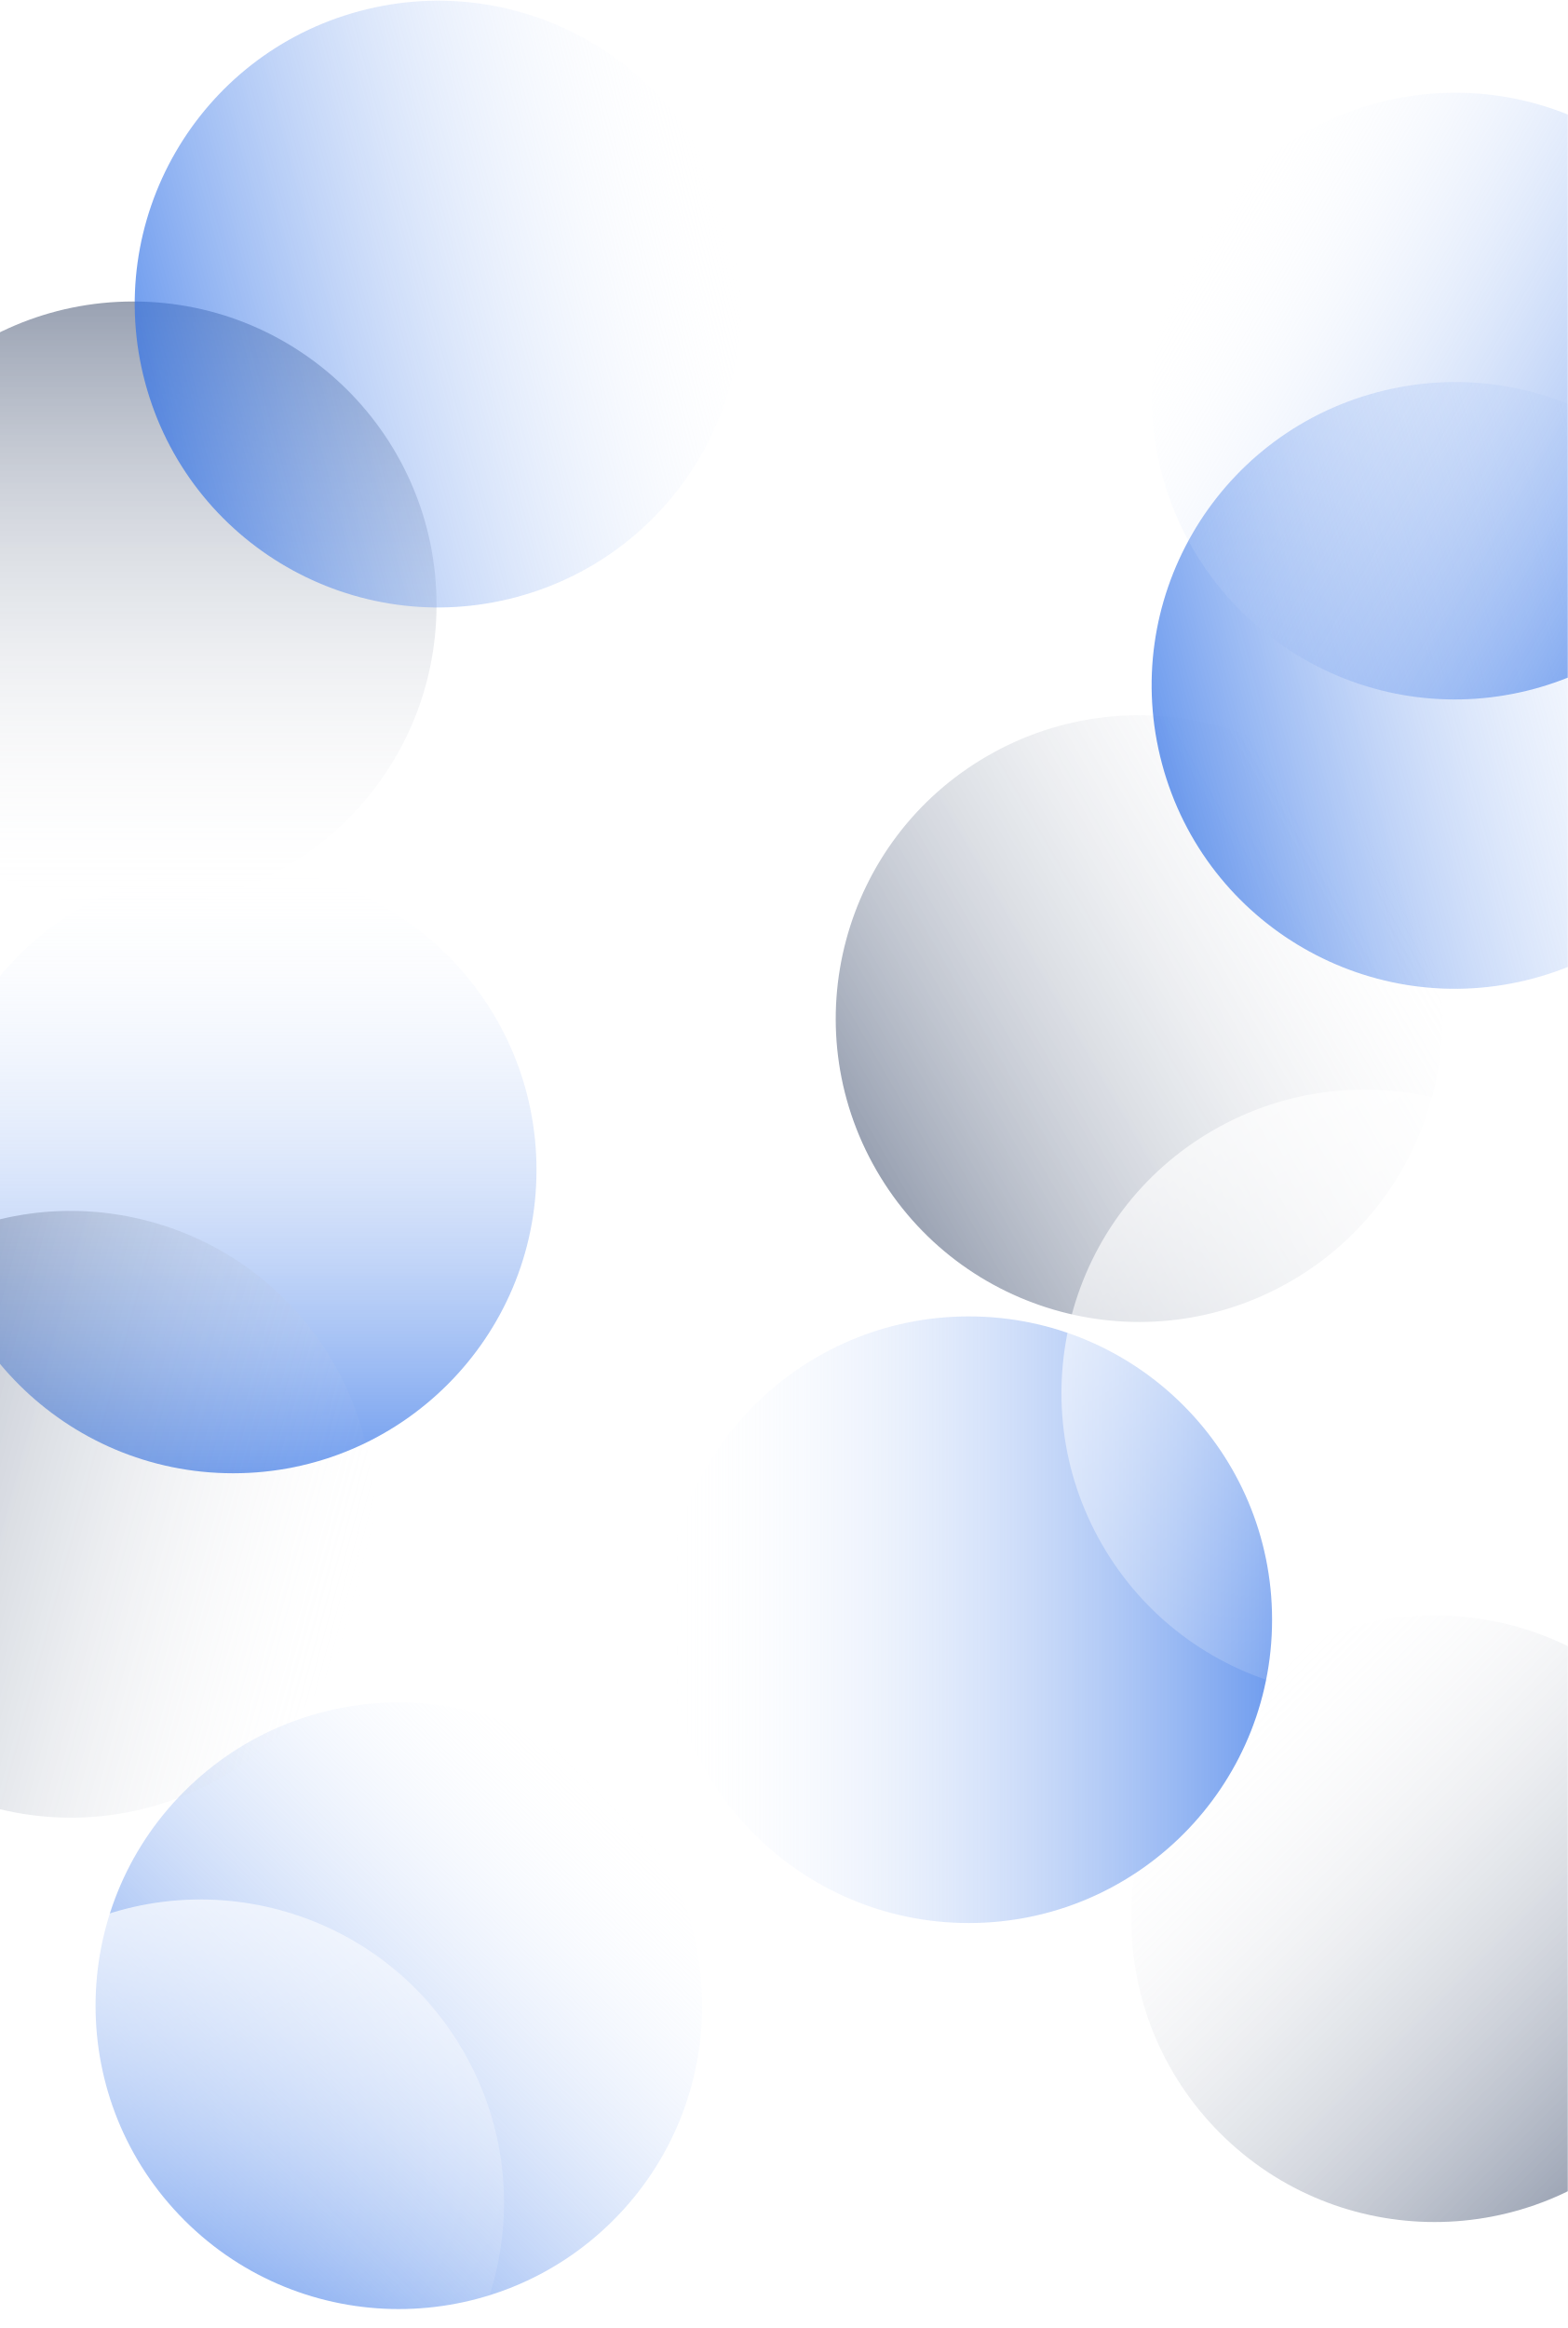
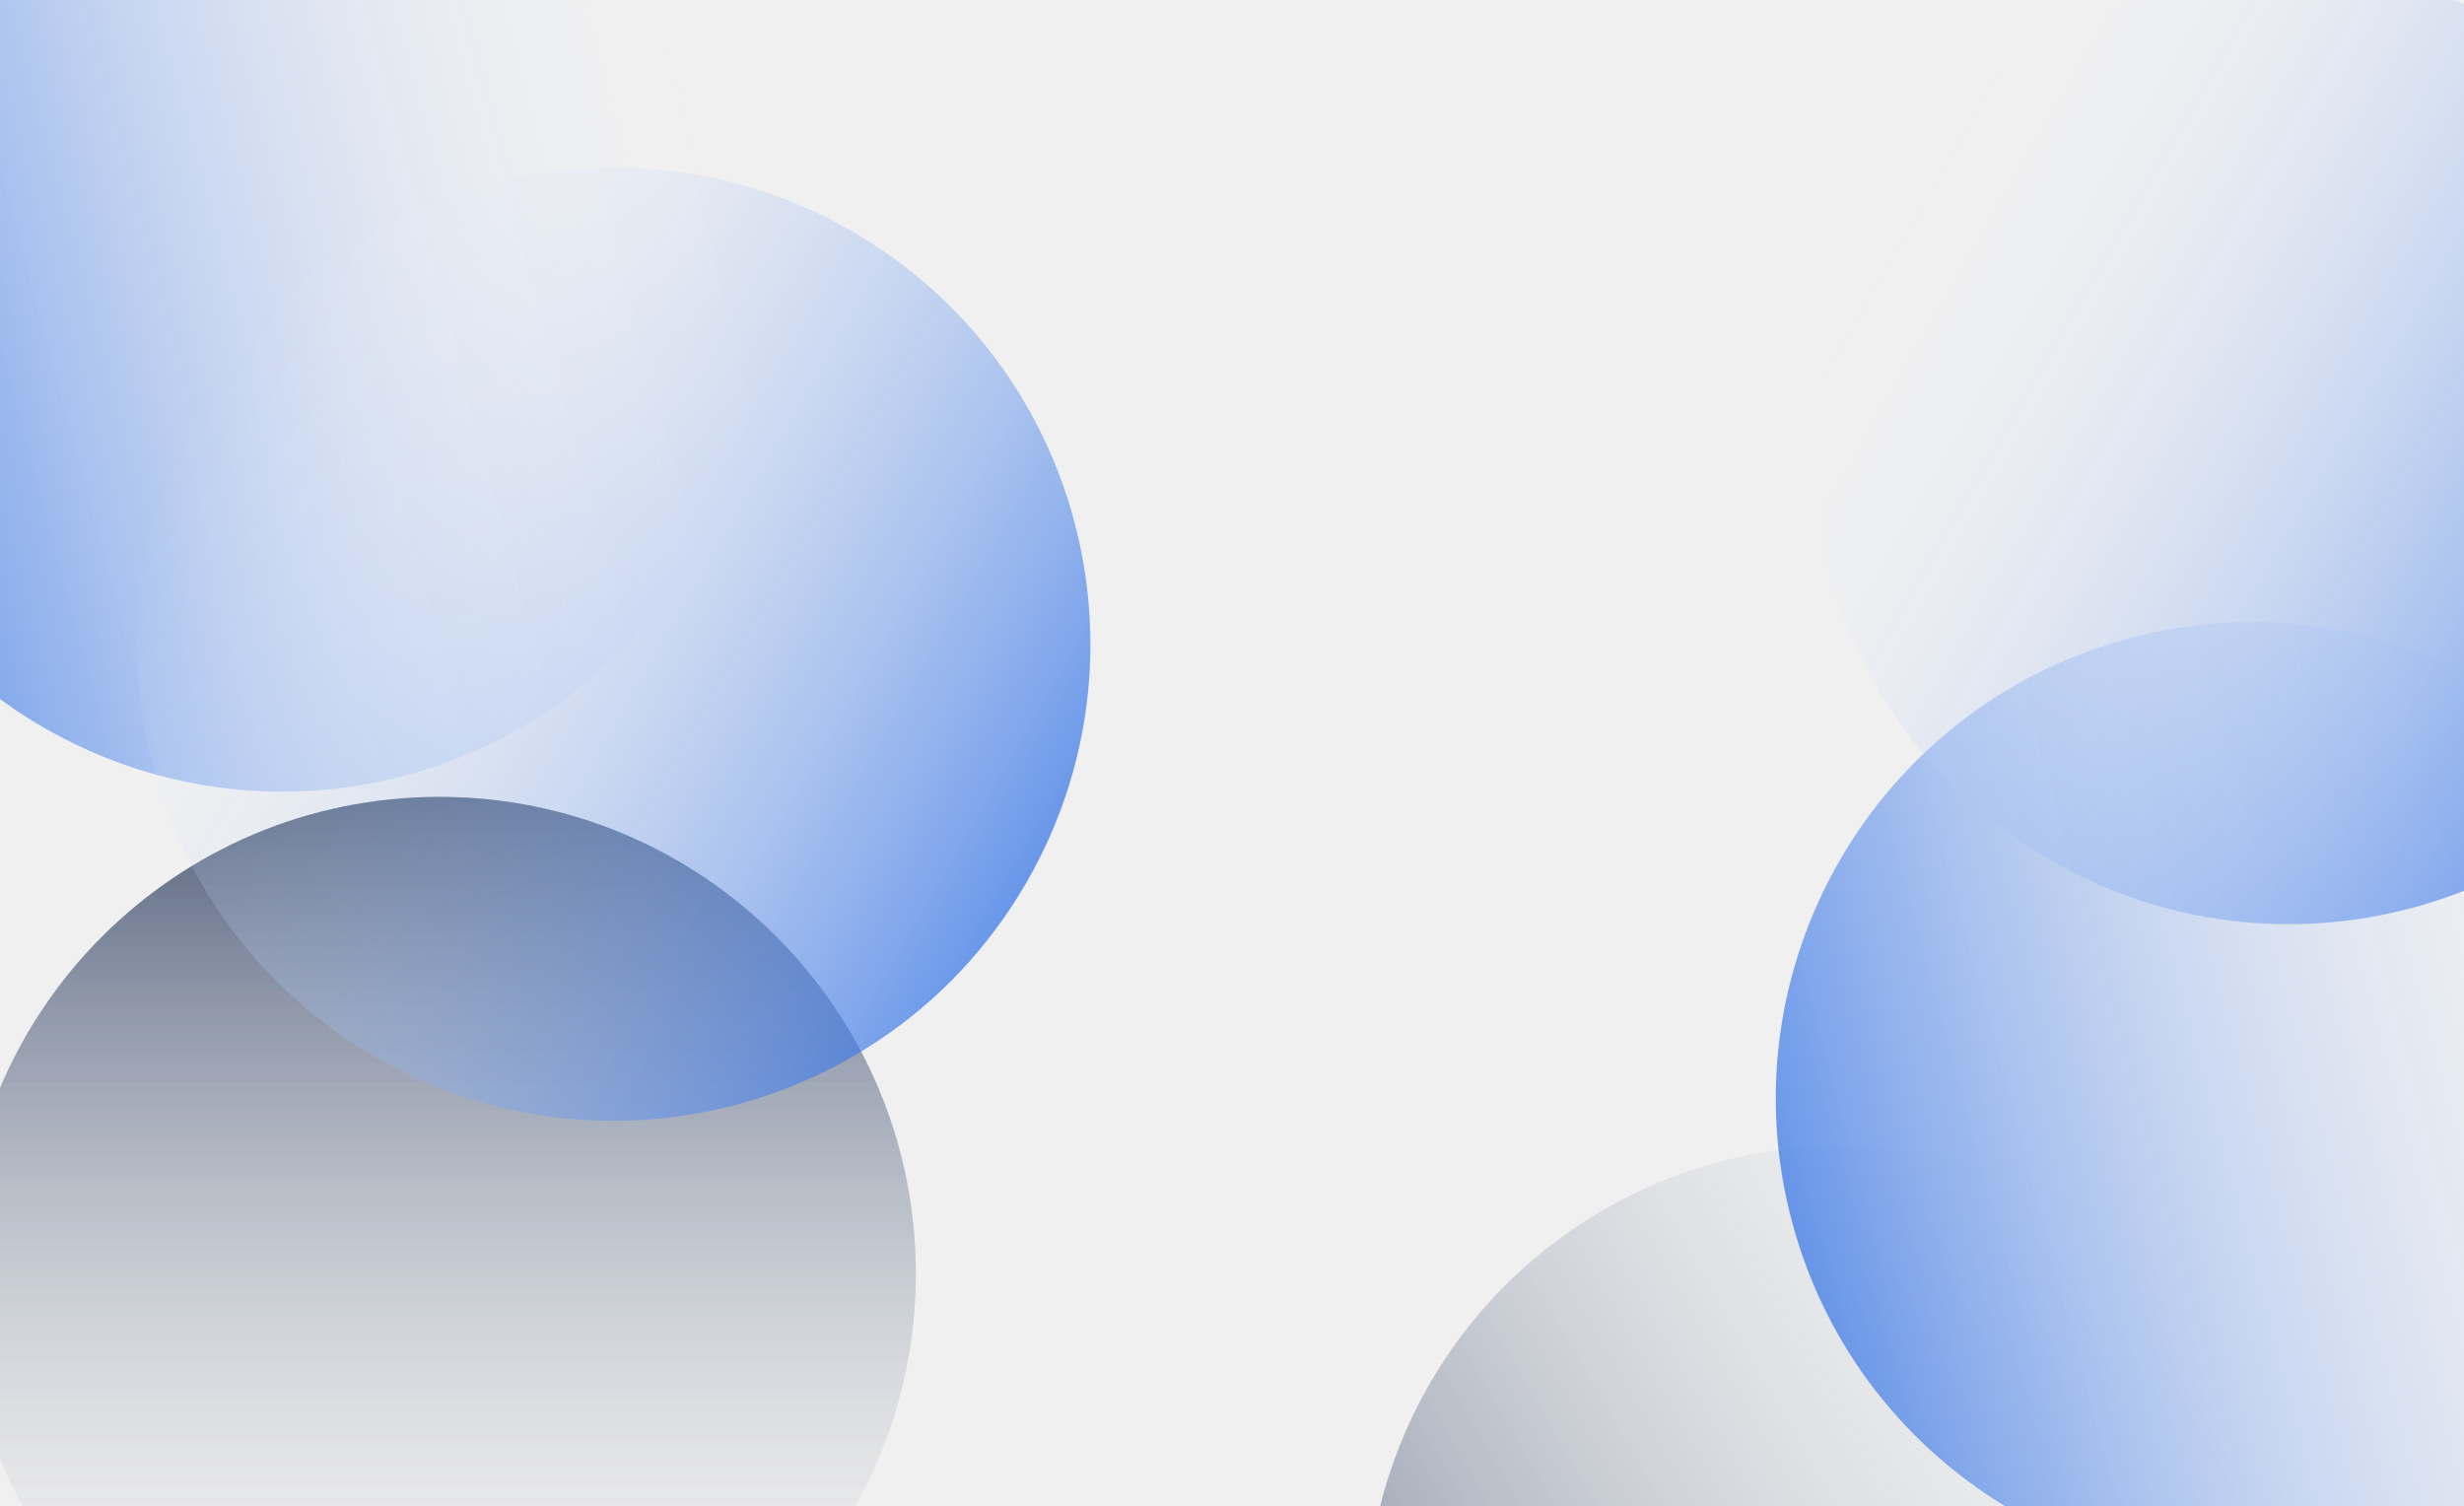
- <svg xmlns="http://www.w3.org/2000/svg" width="1512" height="2245" viewBox="0 0 1512 2245" fill="none">
-   <g clip-path="url(#clip0_429_8841)">
-     <rect width="1512" height="2245" fill="white" />
-     <rect width="1512" height="2245" fill="white" />
-     <circle cx="128.5" cy="583.237" r="292.5" fill="url(#paint0_linear_429_8841)" fill-opacity="0.4" />
-     <circle cx="422.5" cy="293.238" r="292.5" transform="rotate(-105 422.5 293.238)" fill="url(#paint1_linear_429_8841)" fill-opacity="0.7" />
-     <circle cx="1098.56" cy="982.3" r="292.5" transform="rotate(-120 1098.56 982.3)" fill="url(#paint2_linear_429_8841)" fill-opacity="0.4" />
-     <circle cx="1383.56" cy="1850.3" r="292.5" transform="rotate(135 1383.56 1850.3)" fill="url(#paint3_linear_429_8841)" fill-opacity="0.4" />
-     <circle cx="1403.24" cy="660.975" r="292.5" transform="rotate(-105 1403.24 660.975)" fill="url(#paint4_linear_429_8841)" fill-opacity="0.7" />
-     <circle cx="1403.24" cy="381.975" r="292.5" transform="rotate(120 1403.24 381.975)" fill="url(#paint5_linear_429_8841)" fill-opacity="0.7" />
-     <circle cx="934.334" cy="1561.97" r="292.5" transform="rotate(90 934.334 1561.97)" fill="url(#paint6_linear_429_8841)" fill-opacity="0.7" />
-     <circle cx="384.657" cy="1934.24" r="292.5" transform="rotate(-135 384.657 1934.24)" fill="url(#paint7_linear_429_8841)" fill-opacity="0.7" />
-     <circle cx="224.912" cy="1128.24" r="292.5" transform="rotate(180 224.912 1128.24)" fill="url(#paint8_linear_429_8841)" fill-opacity="0.7" />
-     <circle cx="68.238" cy="1460.3" r="292.5" transform="rotate(-75 68.2379 1460.3)" fill="url(#paint9_linear_429_8841)" fill-opacity="0.4" />
-     <circle cx="1316.24" cy="1343.3" r="292.5" transform="rotate(-30 1316.24 1343.3)" fill="url(#paint10_linear_429_8841)" fill-opacity="0.7" />
-     <circle cx="193.562" cy="2124.3" r="292.5" transform="rotate(-30 193.562 2124.3)" fill="url(#paint11_linear_429_8841)" fill-opacity="0.7" />
-   </g>
+ <svg xmlns="http://www.w3.org/2000/svg" width="1512" height="924" viewBox="0 0 1512 924" fill="none">
+   <circle cx="269.5" cy="781.5" r="292.5" fill="url(#paint0_linear_416_7694)" fill-opacity="0.4" />
+   <circle cx="269.5" cy="781.5" r="292.5" fill="url(#paint1_linear_416_7694)" fill-opacity="0.4" />
+   <circle cx="173.238" cy="193.238" r="292.5" transform="rotate(-105 173.238 193.238)" fill="url(#paint2_linear_416_7694)" fill-opacity="0.7" />
+   <circle cx="1130.56" cy="995.563" r="292.5" transform="rotate(-120 1130.56 995.563)" fill="url(#paint3_linear_416_7694)" fill-opacity="0.4" />
+   <circle cx="1382.24" cy="674.238" r="292.5" transform="rotate(-105 1382.24 674.238)" fill="url(#paint4_linear_416_7694)" fill-opacity="0.7" />
+   <circle cx="1404.56" cy="274.562" r="292.5" transform="rotate(120 1404.56 274.562)" fill="url(#paint5_linear_416_7694)" fill-opacity="0.7" />
+   <circle cx="376.563" cy="395.238" r="292.5" transform="rotate(120 376.563 395.238)" fill="url(#paint6_linear_416_7694)" fill-opacity="0.7" />
  <defs>
-     <linearGradient id="paint0_linear_429_8841" x1="128.5" y1="290.737" x2="128.5" y2="875.737" gradientUnits="userSpaceOnUse">
+     <linearGradient id="paint0_linear_416_7694" x1="269.5" y1="489" x2="269.5" y2="1074" gradientUnits="userSpaceOnUse">
      <stop stop-color="#00153F" />
      <stop offset="1" stop-color="white" stop-opacity="0" />
    </linearGradient>
-     <linearGradient id="paint1_linear_429_8841" x1="422.5" y1="0.738" x2="422.5" y2="585.738" gradientUnits="userSpaceOnUse">
+     <linearGradient id="paint1_linear_416_7694" x1="269.5" y1="489" x2="269.5" y2="1074" gradientUnits="userSpaceOnUse">
+       <stop stop-color="#00153F" />
+       <stop offset="1" stop-color="white" stop-opacity="0" />
+     </linearGradient>
+     <linearGradient id="paint2_linear_416_7694" x1="173.238" y1="-99.262" x2="173.238" y2="485.738" gradientUnits="userSpaceOnUse">
      <stop stop-color="#3071E7" />
      <stop offset="1" stop-color="white" stop-opacity="0" />
    </linearGradient>
-     <linearGradient id="paint2_linear_429_8841" x1="1098.56" y1="689.8" x2="1098.56" y2="1274.8" gradientUnits="userSpaceOnUse">
+     <linearGradient id="paint3_linear_416_7694" x1="1130.56" y1="703.063" x2="1130.56" y2="1288.06" gradientUnits="userSpaceOnUse">
      <stop stop-color="#00153F" />
      <stop offset="1" stop-color="white" stop-opacity="0" />
    </linearGradient>
-     <linearGradient id="paint3_linear_429_8841" x1="1383.56" y1="1557.8" x2="1383.56" y2="2142.8" gradientUnits="userSpaceOnUse">
-       <stop stop-color="#00153F" />
-       <stop offset="1" stop-color="white" stop-opacity="0" />
-     </linearGradient>
-     <linearGradient id="paint4_linear_429_8841" x1="1403.24" y1="368.475" x2="1403.24" y2="953.475" gradientUnits="userSpaceOnUse">
+     <linearGradient id="paint4_linear_416_7694" x1="1382.24" y1="381.738" x2="1382.24" y2="966.738" gradientUnits="userSpaceOnUse">
      <stop stop-color="#3071E7" />
      <stop offset="1" stop-color="white" stop-opacity="0" />
    </linearGradient>
-     <linearGradient id="paint5_linear_429_8841" x1="1403.24" y1="89.475" x2="1403.24" y2="674.475" gradientUnits="userSpaceOnUse">
+     <linearGradient id="paint5_linear_416_7694" x1="1404.56" y1="-17.938" x2="1404.56" y2="567.062" gradientUnits="userSpaceOnUse">
      <stop stop-color="#3071E7" />
      <stop offset="1" stop-color="white" stop-opacity="0" />
    </linearGradient>
-     <linearGradient id="paint6_linear_429_8841" x1="934.334" y1="1269.47" x2="934.334" y2="1854.47" gradientUnits="userSpaceOnUse">
+     <linearGradient id="paint6_linear_416_7694" x1="376.563" y1="102.738" x2="376.563" y2="687.738" gradientUnits="userSpaceOnUse">
      <stop stop-color="#3071E7" />
      <stop offset="1" stop-color="white" stop-opacity="0" />
    </linearGradient>
-     <linearGradient id="paint7_linear_429_8841" x1="384.657" y1="1641.74" x2="384.657" y2="2226.74" gradientUnits="userSpaceOnUse">
-       <stop stop-color="#3071E7" />
-       <stop offset="1" stop-color="white" stop-opacity="0" />
-     </linearGradient>
-     <linearGradient id="paint8_linear_429_8841" x1="224.912" y1="835.737" x2="224.912" y2="1420.74" gradientUnits="userSpaceOnUse">
-       <stop stop-color="#3071E7" />
-       <stop offset="1" stop-color="white" stop-opacity="0" />
-     </linearGradient>
-     <linearGradient id="paint9_linear_429_8841" x1="68.238" y1="1167.8" x2="68.238" y2="1752.8" gradientUnits="userSpaceOnUse">
-       <stop stop-color="#00153F" />
-       <stop offset="1" stop-color="white" stop-opacity="0" />
-     </linearGradient>
-     <linearGradient id="paint10_linear_429_8841" x1="1316.24" y1="1050.8" x2="1316.24" y2="1635.8" gradientUnits="userSpaceOnUse">
-       <stop stop-color="white" />
-       <stop offset="1" stop-color="white" stop-opacity="0" />
-     </linearGradient>
-     <linearGradient id="paint11_linear_429_8841" x1="193.562" y1="1831.8" x2="193.562" y2="2416.8" gradientUnits="userSpaceOnUse">
-       <stop stop-color="white" />
-       <stop offset="1" stop-color="white" stop-opacity="0" />
-     </linearGradient>
-     <clipPath id="clip0_429_8841">
-       <rect width="1512" height="2245" fill="white" />
-     </clipPath>
  </defs>
</svg>
